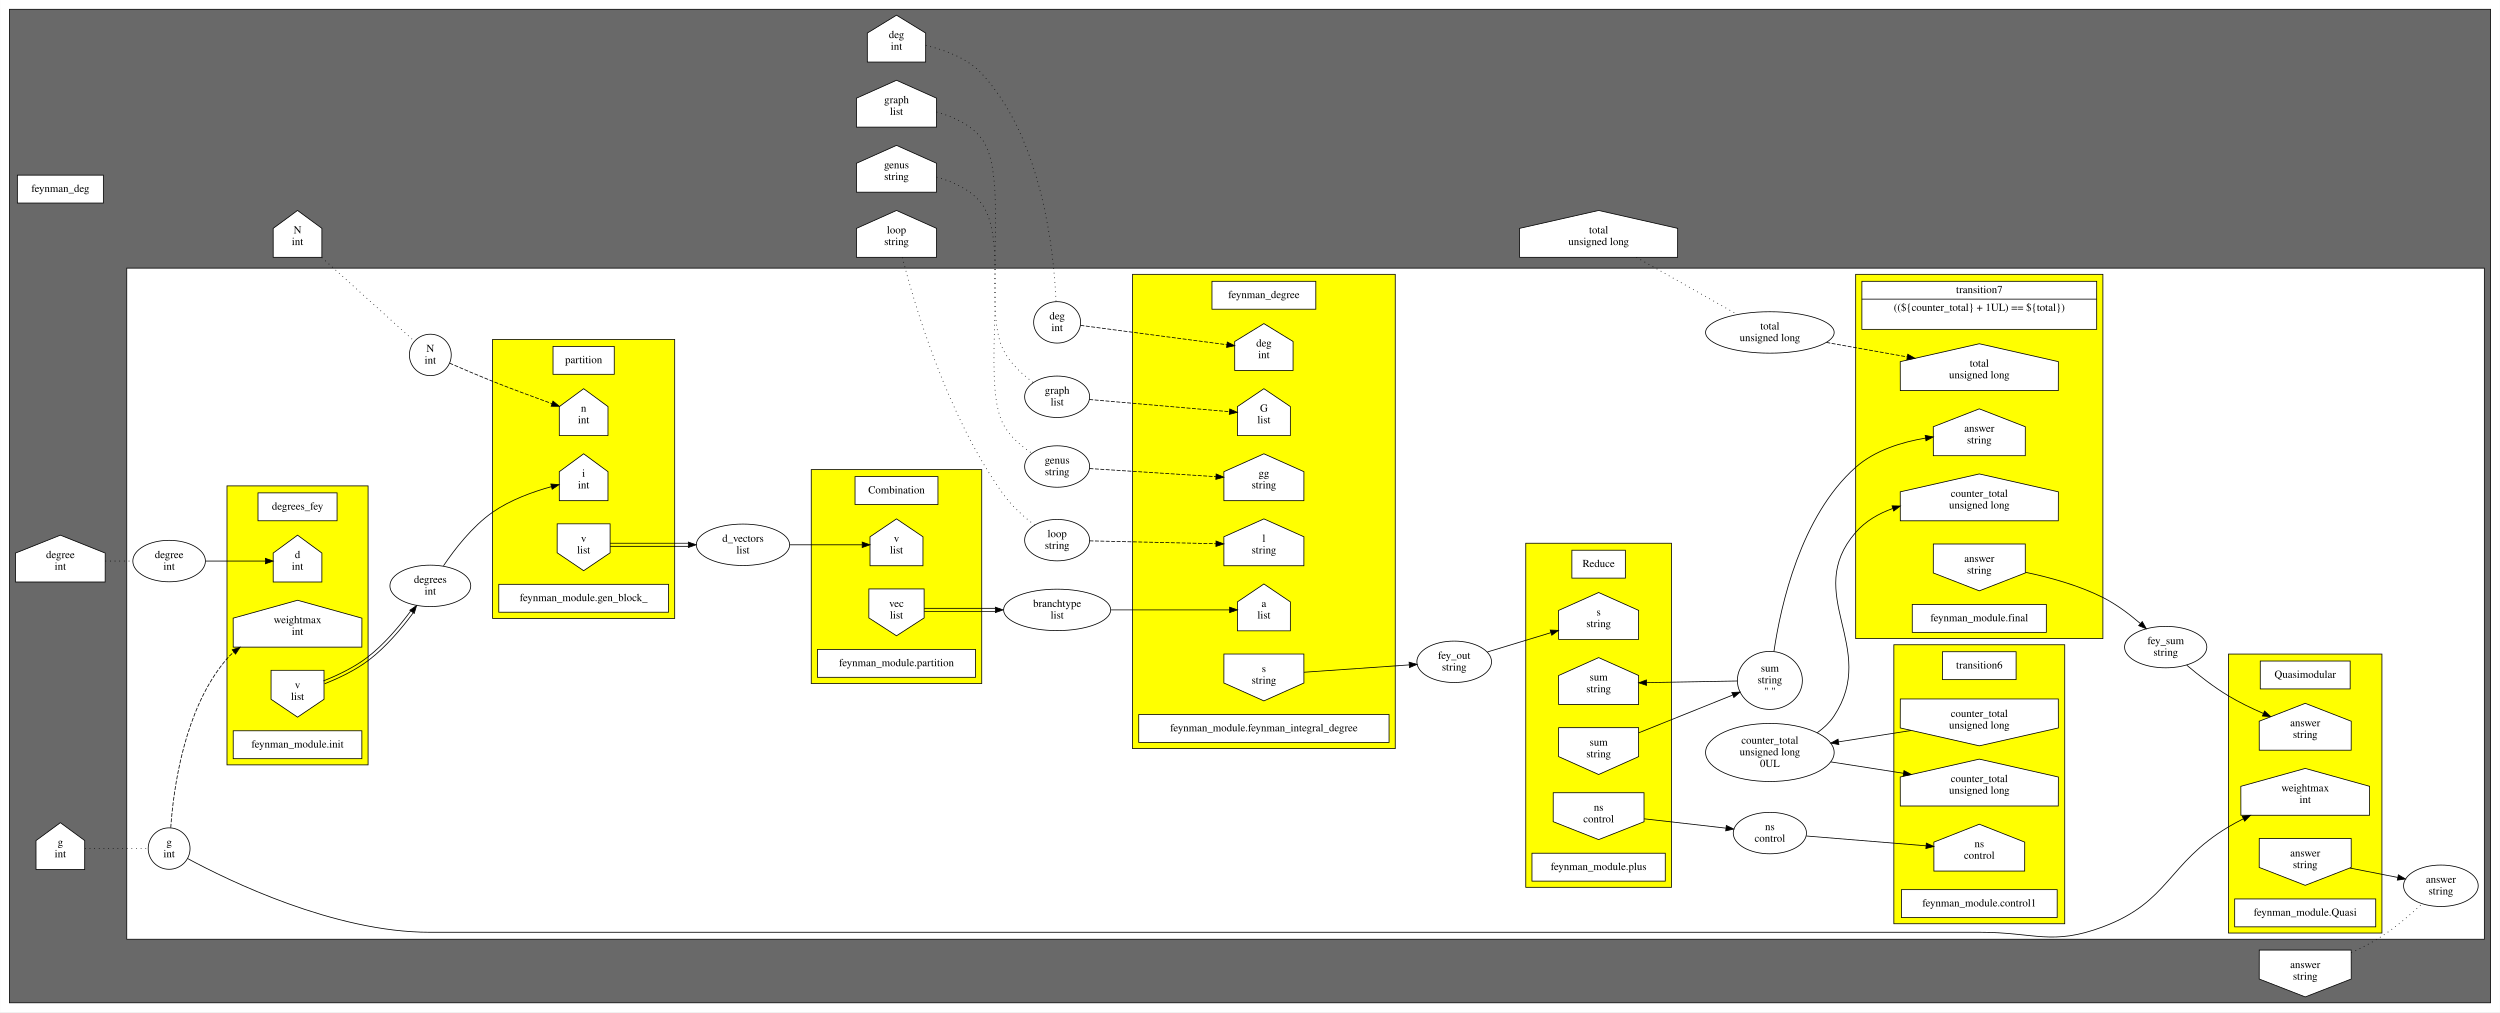
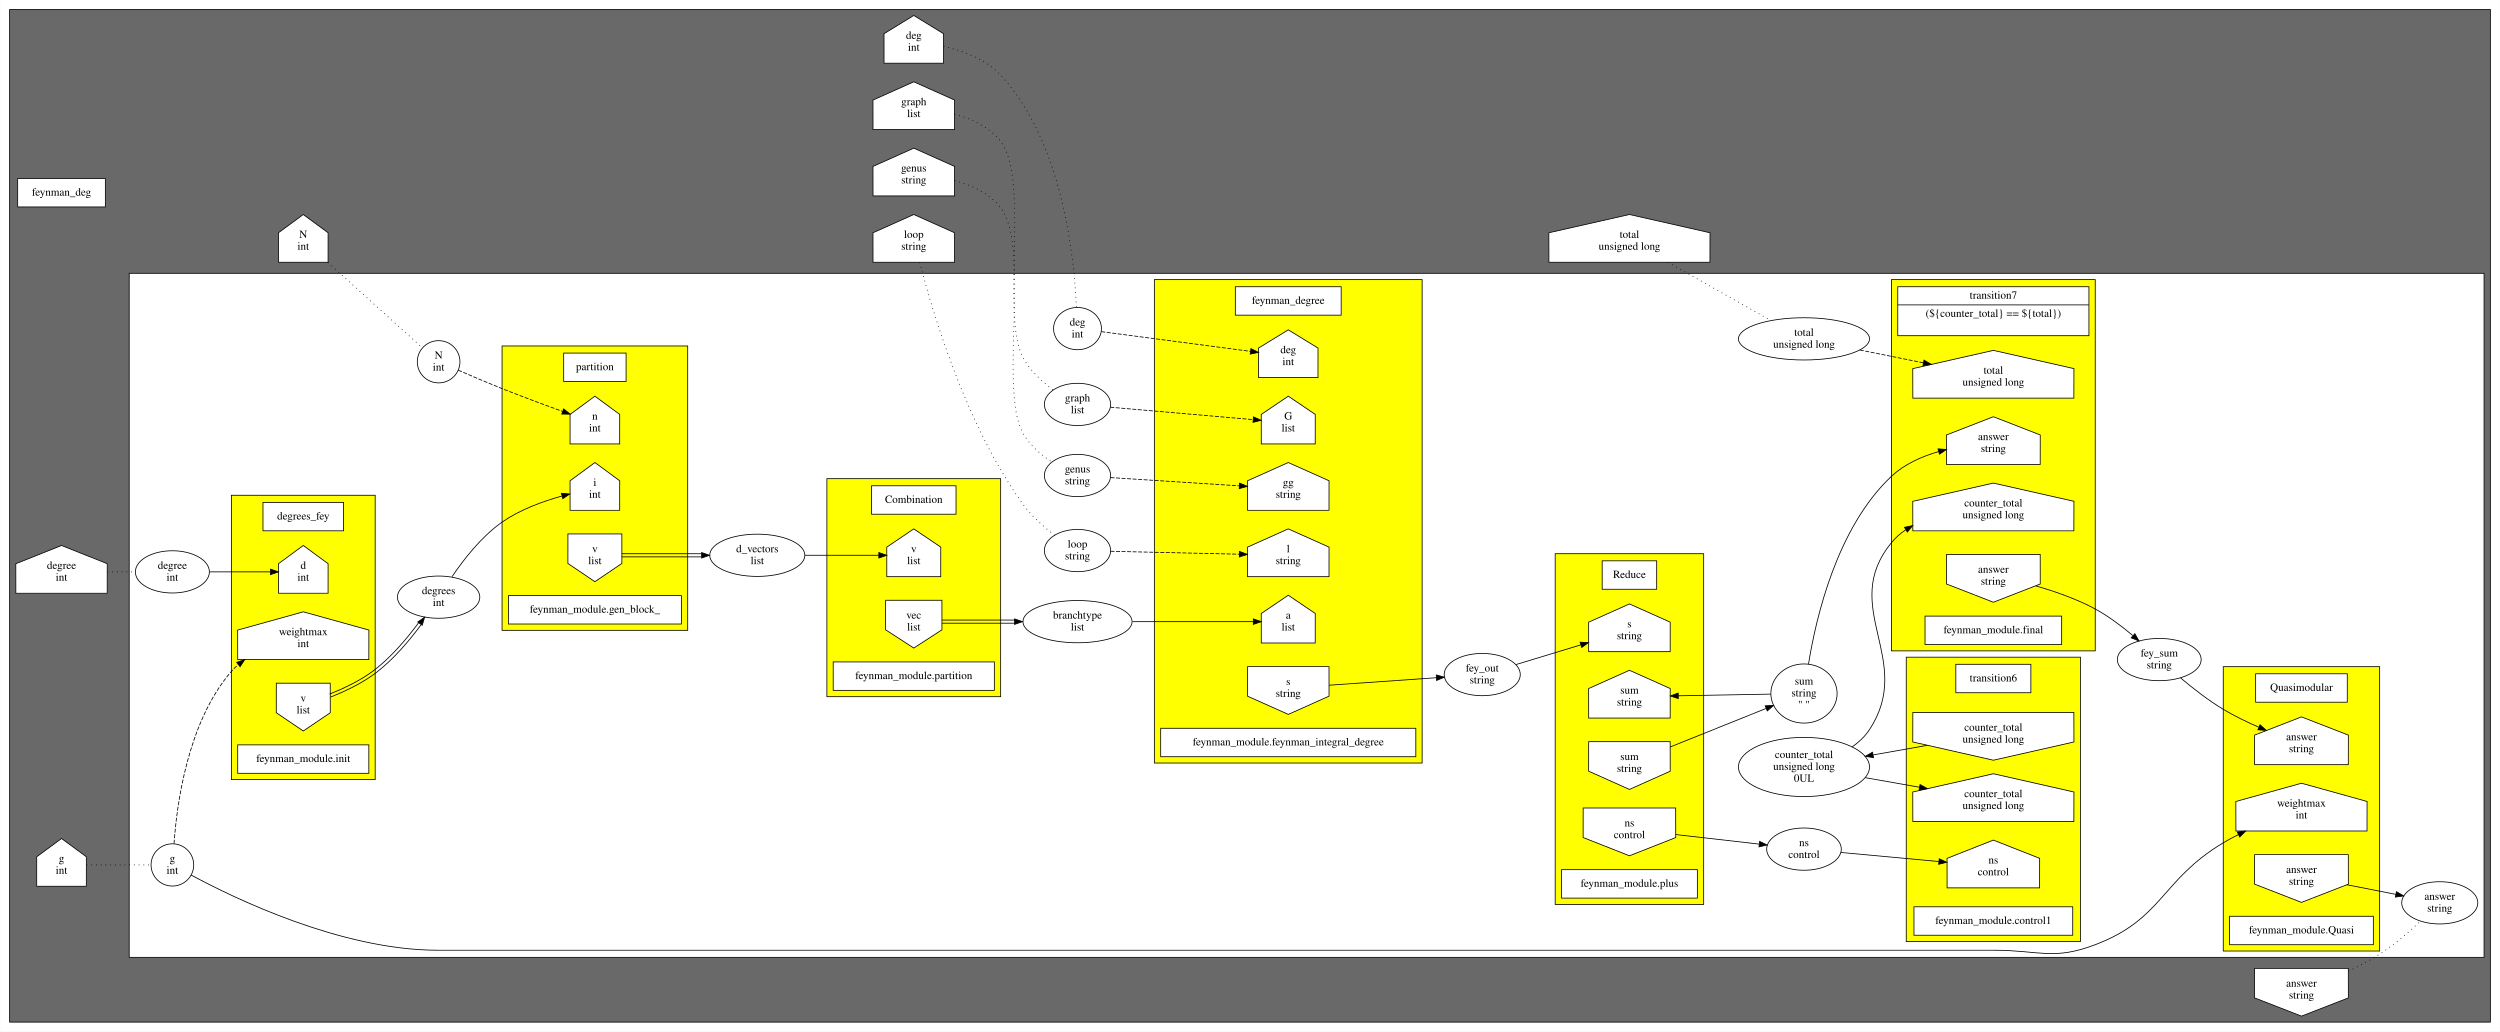
- <svg xmlns="http://www.w3.org/2000/svg" width="3226pt" height="1306pt" viewBox="0.00 0.00 3225.61 1306.00">
+ <svg xmlns="http://www.w3.org/2000/svg" width="3165pt" height="1306pt" viewBox="0.00 0.00 3164.61 1306.00">
  <g id="graph0" class="graph" transform="scale(1 1) rotate(0) translate(4 1302)">
-     <polygon fill="white" stroke="transparent" points="-4,4 -4,-1302 3221.61,-1302 3221.61,4 -4,4" />
+     <polygon fill="white" stroke="transparent" points="-4,4 -4,-1302 3160.61,-1302 3160.61,4 -4,4" />
    <g id="clust1" class="cluster">
-       <polygon fill="dimgray" stroke="black" points="8,-8 8,-1290 3209.61,-1290 3209.61,-8 8,-8" />
+       <polygon fill="dimgray" stroke="black" points="8,-8 8,-1290 3148.61,-1290 3148.61,-8 8,-8" />
    </g>
    <g id="clust2" class="cluster">
-       <polygon fill="white" stroke="black" points="159.37,-90 159.37,-956 3201.61,-956 3201.61,-90 159.37,-90" />
+       <polygon fill="white" stroke="black" points="159.37,-90 159.37,-956 3140.61,-956 3140.61,-90 159.37,-90" />
    </g>
    <g id="clust3" class="cluster">
-       <polygon fill="yellow" stroke="black" points="2871.45,-98 2871.45,-458 3069.45,-458 3069.45,-98 2871.45,-98" />
+       <polygon fill="yellow" stroke="black" points="2810.45,-98 2810.45,-458 3008.45,-458 3008.45,-98 2810.45,-98" />
    </g>
    <g id="clust4" class="cluster">
-       <polygon fill="yellow" stroke="black" points="2390.38,-478 2390.38,-948 2709.38,-948 2709.38,-478 2390.38,-478" />
+       <polygon fill="yellow" stroke="black" points="2390.38,-478 2390.38,-948 2648.38,-948 2648.38,-478 2390.38,-478" />
    </g>
    <g id="clust5" class="cluster">
-       <polygon fill="yellow" stroke="black" points="2439.62,-110 2439.62,-470 2660.14,-470 2660.14,-110 2439.62,-110" />
+       <polygon fill="yellow" stroke="black" points="2409.12,-110 2409.12,-470 2629.64,-470 2629.64,-110 2409.12,-110" />
    </g>
    <g id="clust6" class="cluster">
      <polygon fill="yellow" stroke="black" points="1964.66,-157 1964.66,-601 2152.66,-601 2152.66,-157 1964.66,-157" />
    </g>
    <g id="clust7" class="cluster">
      <polygon fill="yellow" stroke="black" points="1457.23,-336 1457.23,-948 1796.23,-948 1796.23,-336 1457.23,-336" />
    </g>
    <g id="clust8" class="cluster">
      <polygon fill="yellow" stroke="black" points="1042.64,-420 1042.64,-696 1262.64,-696 1262.64,-420 1042.64,-420" />
    </g>
    <g id="clust9" class="cluster">
      <polygon fill="yellow" stroke="black" points="631.43,-504 631.43,-864 866.43,-864 866.43,-504 631.43,-504" />
    </g>
    <g id="clust10" class="cluster">
      <polygon fill="yellow" stroke="black" points="288.71,-315 288.71,-675 470.78,-675 470.78,-315 288.71,-315" />
    </g>
    <g id="node1" class="node">
      <polygon fill="white" stroke="black" points="18.19,-1040 18.19,-1076 129.19,-1076 129.19,-1040 18.19,-1040" />
      <text text-anchor="middle" x="73.69" y="-1054.3" font-family="Times,serif" font-size="14.00">feynman_deg</text>
    </g>
    <g id="node2" class="node">
      <polygon fill="white" stroke="black" points="131.56,-588.33 73.69,-611.43 15.81,-588.33 15.87,-550.96 131.5,-550.96 131.56,-588.33" />
      <text text-anchor="middle" x="73.69" y="-581.8" font-family="Times,serif" font-size="14.00">degree</text>
      <text text-anchor="middle" x="73.69" y="-566.8" font-family="Times,serif" font-size="14.00">int</text>
    </g>
    <g id="node17" class="node">
      <ellipse fill="white" stroke="black" cx="214.04" cy="-578" rx="46.84" ry="26.74" />
      <text text-anchor="middle" x="214.04" y="-581.8" font-family="Times,serif" font-size="14.00">degree</text>
      <text text-anchor="middle" x="214.04" y="-566.8" font-family="Times,serif" font-size="14.00">int</text>
    </g>
    <g id="edge29" class="edge">
      <path fill="none" stroke="black" stroke-dasharray="1,5" d="M131.76,-578C143.52,-578 155.76,-578 167.07,-578" />
    </g>
    <g id="node3" class="node">
      <polygon fill="white" stroke="black" points="1190.3,-1259.33 1152.64,-1282.43 1114.97,-1259.33 1115,-1221.96 1190.27,-1221.96 1190.3,-1259.33" />
      <text text-anchor="middle" x="1152.64" y="-1252.8" font-family="Times,serif" font-size="14.00">deg</text>
      <text text-anchor="middle" x="1152.64" y="-1237.8" font-family="Times,serif" font-size="14.00">int</text>
    </g>
    <g id="node15" class="node">
      <ellipse fill="white" stroke="black" cx="1359.93" cy="-886" rx="30.31" ry="26.74" />
      <text text-anchor="middle" x="1359.93" y="-889.8" font-family="Times,serif" font-size="14.00">deg</text>
      <text text-anchor="middle" x="1359.93" y="-874.8" font-family="Times,serif" font-size="14.00">int</text>
    </g>
    <g id="edge30" class="edge">
      <path fill="none" stroke="black" stroke-dasharray="1,5" d="M1190.42,-1243.36C1214.08,-1237.9 1243.82,-1227.31 1262.64,-1207 1341.72,-1121.64 1356.01,-973.73 1358.48,-913.11" />
    </g>
    <g id="node4" class="node">
      <polygon fill="white" stroke="black" points="2160.68,-1007.33 2058.66,-1030.43 1956.63,-1007.33 1956.73,-969.96 2160.59,-969.96 2160.68,-1007.33" />
      <text text-anchor="middle" x="2058.66" y="-1000.8" font-family="Times,serif" font-size="14.00">total</text>
      <text text-anchor="middle" x="2058.66" y="-985.8" font-family="Times,serif" font-size="14.00">unsigned long</text>
    </g>
    <g id="node11" class="node">
      <ellipse fill="white" stroke="black" cx="2279.65" cy="-873" rx="82.96" ry="26.74" />
      <text text-anchor="middle" x="2279.65" y="-876.8" font-family="Times,serif" font-size="14.00">total</text>
      <text text-anchor="middle" x="2279.65" y="-861.8" font-family="Times,serif" font-size="14.00">unsigned long</text>
    </g>
    <g id="edge31" class="edge">
      <path fill="none" stroke="black" stroke-dasharray="1,5" d="M2107.45,-969.94C2146.33,-947.92 2200.64,-917.17 2237.59,-896.25" />
    </g>
    <g id="node5" class="node">
      <polygon fill="white" stroke="black" points="411.17,-1007.33 379.74,-1030.43 348.31,-1007.33 348.34,-969.96 411.14,-969.96 411.17,-1007.33" />
      <text text-anchor="middle" x="379.74" y="-1000.8" font-family="Times,serif" font-size="14.00">N</text>
      <text text-anchor="middle" x="379.74" y="-985.8" font-family="Times,serif" font-size="14.00">int</text>
    </g>
    <g id="node14" class="node">
      <ellipse fill="white" stroke="black" cx="551.1" cy="-844" rx="27" ry="26.74" />
      <text text-anchor="middle" x="551.1" y="-847.8" font-family="Times,serif" font-size="14.00">N</text>
      <text text-anchor="middle" x="551.1" y="-832.8" font-family="Times,serif" font-size="14.00">int</text>
    </g>
    <g id="edge32" class="edge">
      <path fill="none" stroke="black" stroke-dasharray="1,5" d="M411.02,-969.65C445.65,-938.36 501.34,-888.05 530.64,-861.58" />
    </g>
    <g id="node6" class="node">
      <polygon fill="white" stroke="black" points="1204.27,-1175.33 1152.64,-1198.43 1101,-1175.33 1101.05,-1137.96 1204.22,-1137.96 1204.27,-1175.33" />
      <text text-anchor="middle" x="1152.64" y="-1168.8" font-family="Times,serif" font-size="14.00">graph</text>
      <text text-anchor="middle" x="1152.64" y="-1153.8" font-family="Times,serif" font-size="14.00">list</text>
    </g>
    <g id="node23" class="node">
      <ellipse fill="white" stroke="black" cx="1359.93" cy="-790" rx="41.94" ry="26.74" />
      <text text-anchor="middle" x="1359.93" y="-793.8" font-family="Times,serif" font-size="14.00">graph</text>
      <text text-anchor="middle" x="1359.93" y="-778.8" font-family="Times,serif" font-size="14.00">list</text>
    </g>
    <g id="edge33" class="edge">
      <path fill="none" stroke="black" stroke-dasharray="1,5" d="M1204.36,-1157.45C1225.65,-1151.62 1248.66,-1141.29 1262.64,-1123 1299.67,-1074.55 1262.69,-904.2 1290.64,-850 1299.39,-833.03 1315.13,-818.69 1329.29,-808.3" />
    </g>
    <g id="node7" class="node">
      <polygon fill="white" stroke="black" points="105.12,-217.33 73.69,-240.43 42.26,-217.33 42.29,-179.96 105.09,-179.96 105.12,-217.33" />
      <text text-anchor="middle" x="73.69" y="-210.8" font-family="Times,serif" font-size="14.00">g</text>
      <text text-anchor="middle" x="73.69" y="-195.8" font-family="Times,serif" font-size="14.00">int</text>
    </g>
    <g id="node18" class="node">
      <ellipse fill="white" stroke="black" cx="214.04" cy="-207" rx="27" ry="26.74" />
      <text text-anchor="middle" x="214.04" y="-210.8" font-family="Times,serif" font-size="14.00">g</text>
      <text text-anchor="middle" x="214.04" y="-195.8" font-family="Times,serif" font-size="14.00">int</text>
    </g>
    <g id="edge34" class="edge">
      <path fill="none" stroke="black" stroke-dasharray="1,5" d="M105.39,-207C129.75,-207 163.45,-207 186.62,-207" />
    </g>
    <g id="node8" class="node">
      <polygon fill="white" stroke="black" points="1204.27,-1091.33 1152.64,-1114.43 1101,-1091.33 1101.05,-1053.96 1204.22,-1053.96 1204.27,-1091.33" />
      <text text-anchor="middle" x="1152.64" y="-1084.8" font-family="Times,serif" font-size="14.00">genus</text>
      <text text-anchor="middle" x="1152.64" y="-1069.8" font-family="Times,serif" font-size="14.00">string</text>
    </g>
    <g id="node27" class="node">
      <ellipse fill="white" stroke="black" cx="1359.93" cy="-700" rx="41.94" ry="26.74" />
      <text text-anchor="middle" x="1359.93" y="-703.8" font-family="Times,serif" font-size="14.00">genus</text>
      <text text-anchor="middle" x="1359.93" y="-688.8" font-family="Times,serif" font-size="14.00">string</text>
    </g>
    <g id="edge35" class="edge">
      <path fill="none" stroke="black" stroke-dasharray="1,5" d="M1204.4,-1073.47C1225.69,-1067.65 1248.7,-1057.32 1262.64,-1039 1301.17,-988.36 1260.13,-809.85 1290.64,-754 1299.04,-738.61 1313.85,-726.08 1327.54,-716.98" />
    </g>
    <g id="node9" class="node">
      <polygon fill="white" stroke="black" points="1204.27,-1007.33 1152.64,-1030.43 1101,-1007.33 1101.05,-969.96 1204.22,-969.96 1204.27,-1007.33" />
      <text text-anchor="middle" x="1152.64" y="-1000.8" font-family="Times,serif" font-size="14.00">loop</text>
      <text text-anchor="middle" x="1152.64" y="-985.8" font-family="Times,serif" font-size="14.00">string</text>
    </g>
    <g id="node24" class="node">
      <ellipse fill="white" stroke="black" cx="1359.93" cy="-605" rx="41.94" ry="26.74" />
      <text text-anchor="middle" x="1359.93" y="-608.8" font-family="Times,serif" font-size="14.00">loop</text>
      <text text-anchor="middle" x="1359.93" y="-593.8" font-family="Times,serif" font-size="14.00">string</text>
    </g>
    <g id="edge36" class="edge">
      <path fill="none" stroke="black" stroke-dasharray="1,5" d="M1160.17,-969.84C1175.47,-910.17 1217.92,-764.94 1290.64,-664 1301.63,-648.74 1317.32,-634.83 1330.89,-624.35" />
    </g>
    <g id="node10" class="node">
-       <polygon fill="white" stroke="black" points="2911.08,-38.67 2970.45,-15.57 3029.82,-38.67 3029.76,-76.04 2911.14,-76.04 2911.08,-38.67" />
-       <text text-anchor="middle" x="2970.45" y="-52.8" font-family="Times,serif" font-size="14.00">answer</text>
-       <text text-anchor="middle" x="2970.45" y="-37.8" font-family="Times,serif" font-size="14.00">string</text>
+       <polygon fill="white" stroke="black" points="2850.08,-38.67 2909.45,-15.57 2968.82,-38.67 2968.76,-76.04 2850.14,-76.04 2850.08,-38.67" />
+       <text text-anchor="middle" x="2909.45" y="-52.8" font-family="Times,serif" font-size="14.00">answer</text>
+       <text text-anchor="middle" x="2909.45" y="-37.8" font-family="Times,serif" font-size="14.00">string</text>
    </g>
    <g id="node21" class="node">
-       <ellipse fill="white" stroke="black" cx="3145.53" cy="-159" rx="48.17" ry="26.74" />
-       <text text-anchor="middle" x="3145.53" y="-162.8" font-family="Times,serif" font-size="14.00">answer</text>
-       <text text-anchor="middle" x="3145.53" y="-147.8" font-family="Times,serif" font-size="14.00">string</text>
+       <ellipse fill="white" stroke="black" cx="3084.53" cy="-159" rx="48.17" ry="26.74" />
+       <text text-anchor="middle" x="3084.53" y="-162.8" font-family="Times,serif" font-size="14.00">answer</text>
+       <text text-anchor="middle" x="3084.53" y="-147.8" font-family="Times,serif" font-size="14.00">string</text>
    </g>
    <g id="edge37" class="edge">
-       <path fill="none" stroke="black" stroke-dasharray="1,5" d="M3029.89,-72.55C3043.28,-78.83 3057.17,-86.1 3069.45,-94 3088.15,-106.04 3107.07,-122.45 3121.24,-135.77" />
+       <path fill="none" stroke="black" stroke-dasharray="1,5" d="M2968.89,-72.55C2982.28,-78.83 2996.17,-86.1 3008.45,-94 3027.15,-106.04 3046.07,-122.45 3060.24,-135.77" />
    </g>
    <g id="node34" class="node">
-       <polygon fill="white" stroke="black" points="2651.91,-835.33 2549.88,-858.43 2447.86,-835.33 2447.95,-797.96 2651.81,-797.96 2651.91,-835.33" />
-       <text text-anchor="middle" x="2549.88" y="-828.8" font-family="Times,serif" font-size="14.00">total</text>
-       <text text-anchor="middle" x="2549.88" y="-813.8" font-family="Times,serif" font-size="14.00">unsigned long</text>
+       <polygon fill="white" stroke="black" points="2621.41,-835.33 2519.38,-858.43 2417.36,-835.33 2417.45,-797.96 2621.31,-797.96 2621.41,-835.33" />
+       <text text-anchor="middle" x="2519.38" y="-828.8" font-family="Times,serif" font-size="14.00">total</text>
+       <text text-anchor="middle" x="2519.38" y="-813.8" font-family="Times,serif" font-size="14.00">unsigned long</text>
    </g>
    <g id="edge7" class="edge">
-       <path fill="none" stroke="black" stroke-dasharray="5,2" d="M2352.53,-860.14C2384.59,-854.4 2422.75,-847.57 2456.87,-841.47" />
-       <polygon fill="black" stroke="black" points="2457.61,-844.89 2466.84,-839.68 2456.38,-838 2457.61,-844.89" />
+       <path fill="none" stroke="black" stroke-dasharray="5,2" d="M2350.37,-858.92C2375.52,-853.85 2404.23,-848.05 2430.72,-842.7" />
+       <polygon fill="black" stroke="black" points="2431.64,-846.09 2440.75,-840.68 2430.25,-839.22 2431.64,-846.09" />
    </g>
    <g id="node12" class="node">
      <ellipse fill="white" stroke="black" cx="551.1" cy="-546" rx="52.15" ry="26.74" />
      <text text-anchor="middle" x="551.1" y="-549.8" font-family="Times,serif" font-size="14.00">degrees</text>
      <text text-anchor="middle" x="551.1" y="-534.8" font-family="Times,serif" font-size="14.00">int</text>
    </g>
    <g id="node63" class="node">
      <polygon fill="white" stroke="black" points="780.36,-693.33 748.93,-716.43 717.5,-693.33 717.53,-655.96 780.33,-655.96 780.36,-693.33" />
      <text text-anchor="middle" x="748.93" y="-686.8" font-family="Times,serif" font-size="14.00">i</text>
      <text text-anchor="middle" x="748.93" y="-671.8" font-family="Times,serif" font-size="14.00">int</text>
    </g>
    <g id="edge24" class="edge">
      <path fill="none" stroke="black" d="M568.06,-571.87C582.33,-593.08 605.02,-622.52 631.43,-641 654.24,-656.96 683.78,-667.52 707.41,-674.06" />
      <polygon fill="black" stroke="black" points="706.58,-677.46 717.14,-676.62 708.36,-670.69 706.58,-677.46" />
    </g>
    <g id="node13" class="node">
      <ellipse fill="white" stroke="black" cx="1872.31" cy="-448" rx="48.17" ry="26.74" />
      <text text-anchor="middle" x="1872.31" y="-451.8" font-family="Times,serif" font-size="14.00">fey_out</text>
      <text text-anchor="middle" x="1872.31" y="-436.8" font-family="Times,serif" font-size="14.00">string</text>
    </g>
    <g id="node45" class="node">
      <polygon fill="white" stroke="black" points="2110.29,-514.33 2058.66,-537.43 2007.02,-514.33 2007.07,-476.96 2110.25,-476.96 2110.29,-514.33" />
      <text text-anchor="middle" x="2058.66" y="-507.8" font-family="Times,serif" font-size="14.00">s</text>
      <text text-anchor="middle" x="2058.66" y="-492.8" font-family="Times,serif" font-size="14.00">string</text>
    </g>
    <g id="edge14" class="edge">
      <path fill="none" stroke="black" d="M1915.14,-460.71C1939.36,-468.06 1970.27,-477.45 1997.11,-485.61" />
      <polygon fill="black" stroke="black" points="1996.21,-488.99 2006.8,-488.55 1998.25,-482.29 1996.21,-488.99" />
    </g>
    <g id="node64" class="node">
      <polygon fill="white" stroke="black" points="780.36,-777.33 748.93,-800.43 717.5,-777.33 717.53,-739.96 780.33,-739.96 780.36,-777.33" />
      <text text-anchor="middle" x="748.93" y="-770.8" font-family="Times,serif" font-size="14.00">n</text>
      <text text-anchor="middle" x="748.93" y="-755.8" font-family="Times,serif" font-size="14.00">int</text>
    </g>
    <g id="edge25" class="edge">
      <path fill="none" stroke="black" stroke-dasharray="5,2" d="M575.92,-833.41C591.61,-826.53 612.64,-817.49 631.43,-810 656.72,-799.92 685.42,-789.32 708,-781.16" />
      <polygon fill="black" stroke="black" points="709.37,-784.39 717.59,-777.71 707,-777.8 709.37,-784.39" />
    </g>
    <g id="node55" class="node">
      <polygon fill="white" stroke="black" points="1664.4,-861.33 1626.73,-884.43 1589.06,-861.33 1589.1,-823.96 1664.36,-823.96 1664.4,-861.33" />
      <text text-anchor="middle" x="1626.73" y="-854.8" font-family="Times,serif" font-size="14.00">deg</text>
      <text text-anchor="middle" x="1626.73" y="-839.8" font-family="Times,serif" font-size="14.00">int</text>
    </g>
    <g id="edge16" class="edge">
      <path fill="none" stroke="black" stroke-dasharray="5,2" d="M1390.03,-882.15C1435.59,-876.13 1524.21,-864.42 1578.85,-857.2" />
      <polygon fill="black" stroke="black" points="1579.52,-860.64 1588.97,-855.86 1578.6,-853.7 1579.52,-860.64" />
    </g>
    <g id="node16" class="node">
      <ellipse fill="white" stroke="black" cx="1359.93" cy="-515" rx="69.09" ry="26.74" />
      <text text-anchor="middle" x="1359.93" y="-518.8" font-family="Times,serif" font-size="14.00">branchtype</text>
      <text text-anchor="middle" x="1359.93" y="-503.8" font-family="Times,serif" font-size="14.00">list</text>
    </g>
    <g id="node51" class="node">
      <polygon fill="white" stroke="black" points="1660.9,-525.33 1626.73,-548.43 1592.55,-525.33 1592.59,-487.96 1660.87,-487.96 1660.9,-525.33" />
      <text text-anchor="middle" x="1626.73" y="-518.8" font-family="Times,serif" font-size="14.00">a</text>
      <text text-anchor="middle" x="1626.73" y="-503.8" font-family="Times,serif" font-size="14.00">list</text>
    </g>
    <g id="edge19" class="edge">
      <path fill="none" stroke="black" d="M1429.47,-515C1477.78,-515 1541.01,-515 1582.47,-515" />
      <polygon fill="black" stroke="black" points="1582.52,-518.5 1592.52,-515 1582.52,-511.5 1582.52,-518.5" />
    </g>
    <g id="node69" class="node">
      <polygon fill="white" stroke="black" points="411.17,-588.33 379.74,-611.43 348.31,-588.33 348.34,-550.96 411.14,-550.96 411.17,-588.33" />
      <text text-anchor="middle" x="379.74" y="-581.8" font-family="Times,serif" font-size="14.00">d</text>
      <text text-anchor="middle" x="379.74" y="-566.8" font-family="Times,serif" font-size="14.00">int</text>
    </g>
    <g id="edge27" class="edge">
      <path fill="none" stroke="black" d="M261.08,-578C285.27,-578 314.66,-578 338.02,-578" />
      <polygon fill="black" stroke="black" points="338.28,-581.5 348.28,-578 338.28,-574.5 338.28,-581.5" />
    </g>
    <g id="node30" class="node">
-       <polygon fill="white" stroke="black" points="3053.51,-287.33 2970.45,-310.43 2887.38,-287.33 2887.46,-249.96 3053.44,-249.96 3053.51,-287.33" />
-       <text text-anchor="middle" x="2970.45" y="-280.8" font-family="Times,serif" font-size="14.00">weightmax</text>
-       <text text-anchor="middle" x="2970.45" y="-265.8" font-family="Times,serif" font-size="14.00">int</text>
+       <polygon fill="white" stroke="black" points="2992.51,-287.33 2909.45,-310.43 2826.38,-287.33 2826.46,-249.96 2992.44,-249.96 2992.51,-287.33" />
+       <text text-anchor="middle" x="2909.45" y="-280.8" font-family="Times,serif" font-size="14.00">weightmax</text>
+       <text text-anchor="middle" x="2909.45" y="-265.8" font-family="Times,serif" font-size="14.00">int</text>
    </g>
    <g id="edge2" class="edge">
-       <path fill="none" stroke="black" d="M237.78,-194.19C290.76,-165.58 427.26,-99 550.1,-99 550.1,-99 550.1,-99 2550.88,-99 2621.4,-99 2643.34,-81.28 2709.38,-106 2795.6,-138.28 2792.42,-187.78 2871.45,-235 2877.57,-238.66 2884.06,-242.16 2890.68,-245.48" />
-       <polygon fill="black" stroke="black" points="2889.23,-248.67 2899.76,-249.89 2892.29,-242.37 2889.23,-248.67" />
+       <path fill="none" stroke="black" d="M237.78,-194.19C290.76,-165.58 427.26,-99 550.1,-99 550.1,-99 550.1,-99 2520.38,-99 2577.36,-99 2595.13,-85.75 2648.38,-106 2734.43,-138.73 2731.42,-187.78 2810.45,-235 2816.57,-238.66 2823.06,-242.16 2829.68,-245.48" />
+       <polygon fill="black" stroke="black" points="2828.23,-248.67 2838.76,-249.89 2831.29,-242.37 2828.23,-248.67" />
    </g>
    <g id="node68" class="node">
      <polygon fill="white" stroke="black" points="462.81,-504.33 379.74,-527.43 296.68,-504.33 296.75,-466.96 462.73,-466.96 462.81,-504.33" />
      <text text-anchor="middle" x="379.74" y="-497.8" font-family="Times,serif" font-size="14.00">weightmax</text>
      <text text-anchor="middle" x="379.74" y="-482.8" font-family="Times,serif" font-size="14.00">int</text>
    </g>
    <g id="edge28" class="edge">
      <path fill="none" stroke="black" stroke-dasharray="5,2" d="M216.14,-233.95C219.52,-283.04 233.21,-387.84 288.71,-452 291.36,-455.07 294.29,-457.93 297.42,-460.59" />
      <polygon fill="black" stroke="black" points="295.48,-463.52 305.55,-466.81 299.73,-457.95 295.48,-463.52" />
    </g>
    <g id="node19" class="node">
      <ellipse fill="white" stroke="black" cx="2279.65" cy="-227" rx="47.25" ry="26.74" />
      <text text-anchor="middle" x="2279.65" y="-230.8" font-family="Times,serif" font-size="14.00">ns</text>
      <text text-anchor="middle" x="2279.65" y="-215.8" font-family="Times,serif" font-size="14.00">control</text>
    </g>
    <g id="node40" class="node">
-       <polygon fill="white" stroke="black" points="2608.5,-215.33 2549.88,-238.43 2491.26,-215.33 2491.32,-177.96 2608.45,-177.96 2608.5,-215.33" />
-       <text text-anchor="middle" x="2549.88" y="-208.8" font-family="Times,serif" font-size="14.00">ns</text>
-       <text text-anchor="middle" x="2549.88" y="-193.8" font-family="Times,serif" font-size="14.00">control</text>
+       <polygon fill="white" stroke="black" points="2578,-215.33 2519.38,-238.43 2460.76,-215.33 2460.82,-177.96 2577.95,-177.96 2578,-215.33" />
+       <text text-anchor="middle" x="2519.38" y="-208.8" font-family="Times,serif" font-size="14.00">ns</text>
+       <text text-anchor="middle" x="2519.38" y="-193.8" font-family="Times,serif" font-size="14.00">control</text>
    </g>
    <g id="edge10" class="edge">
-       <path fill="none" stroke="black" d="M2326.76,-223.22C2369.27,-219.73 2432.91,-214.51 2481.18,-210.55" />
-       <polygon fill="black" stroke="black" points="2481.56,-214.03 2491.24,-209.73 2480.98,-207.06 2481.56,-214.03" />
+       <path fill="none" stroke="black" d="M2326.49,-222.76C2361.61,-219.51 2410.63,-214.97 2450.33,-211.3" />
+       <polygon fill="black" stroke="black" points="2450.84,-214.77 2460.47,-210.36 2450.19,-207.8 2450.84,-214.77" />
    </g>
    <g id="node20" class="node">
      <ellipse fill="white" stroke="black" cx="2279.65" cy="-331" rx="82.96" ry="37.45" />
      <text text-anchor="middle" x="2279.65" y="-342.3" font-family="Times,serif" font-size="14.00">counter_total</text>
      <text text-anchor="middle" x="2279.65" y="-327.3" font-family="Times,serif" font-size="14.00">unsigned long</text>
      <text text-anchor="middle" x="2279.65" y="-312.3" font-family="Times,serif" font-size="14.00">0UL</text>
    </g>
    <g id="node35" class="node">
-       <polygon fill="white" stroke="black" points="2651.91,-667.33 2549.88,-690.43 2447.86,-667.33 2447.95,-629.96 2651.81,-629.96 2651.91,-667.33" />
-       <text text-anchor="middle" x="2549.88" y="-660.8" font-family="Times,serif" font-size="14.00">counter_total</text>
-       <text text-anchor="middle" x="2549.88" y="-645.8" font-family="Times,serif" font-size="14.00">unsigned long</text>
+       <polygon fill="white" stroke="black" points="2621.41,-667.33 2519.38,-690.43 2417.36,-667.33 2417.45,-629.96 2621.31,-629.96 2621.41,-667.33" />
+       <text text-anchor="middle" x="2519.38" y="-660.8" font-family="Times,serif" font-size="14.00">counter_total</text>
+       <text text-anchor="middle" x="2519.38" y="-645.8" font-family="Times,serif" font-size="14.00">unsigned long</text>
    </g>
    <g id="edge6" class="edge">
-       <path fill="none" stroke="black" d="M2340.69,-356.47C2349.12,-362.41 2356.79,-369.53 2362.38,-378 2420.8,-466.53 2320.87,-534.89 2390.38,-615 2403.01,-629.56 2420.05,-639.35 2438.27,-645.88" />
-       <polygon fill="black" stroke="black" points="2437.3,-649.25 2447.9,-649.01 2439.47,-642.59 2437.3,-649.25" />
+       <path fill="none" stroke="black" d="M2340.69,-356.47C2349.12,-362.41 2356.79,-369.53 2362.38,-378 2420.8,-466.53 2323.22,-532.91 2390.38,-615 2395.54,-621.3 2401.66,-626.66 2408.38,-631.23" />
+       <polygon fill="black" stroke="black" points="2406.84,-634.39 2417.2,-636.59 2410.47,-628.41 2406.84,-634.39" />
    </g>
    <g id="node41" class="node">
-       <polygon fill="white" stroke="black" points="2651.91,-299.33 2549.88,-322.43 2447.86,-299.33 2447.95,-261.96 2651.81,-261.96 2651.91,-299.33" />
-       <text text-anchor="middle" x="2549.88" y="-292.8" font-family="Times,serif" font-size="14.00">counter_total</text>
-       <text text-anchor="middle" x="2549.88" y="-277.8" font-family="Times,serif" font-size="14.00">unsigned long</text>
+       <polygon fill="white" stroke="black" points="2621.41,-299.33 2519.38,-322.43 2417.36,-299.33 2417.45,-261.96 2621.31,-261.96 2621.41,-299.33" />
+       <text text-anchor="middle" x="2519.38" y="-292.8" font-family="Times,serif" font-size="14.00">counter_total</text>
+       <text text-anchor="middle" x="2519.38" y="-277.8" font-family="Times,serif" font-size="14.00">unsigned long</text>
    </g>
    <g id="edge9" class="edge">
-       <path fill="none" stroke="black" d="M2358.23,-318.85C2387.55,-314.26 2421.28,-308.98 2452.15,-304.15" />
-       <polygon fill="black" stroke="black" points="2452.72,-307.6 2462.06,-302.6 2451.63,-300.68 2452.72,-307.6" />
+       <path fill="none" stroke="black" d="M2357.18,-317.48C2379.05,-313.62 2403.13,-309.36 2425.85,-305.35" />
+       <polygon fill="black" stroke="black" points="2426.6,-308.77 2435.84,-303.58 2425.38,-301.88 2426.6,-308.77" />
    </g>
    <g id="node22" class="node">
      <ellipse fill="white" stroke="black" cx="954.53" cy="-599" rx="60.21" ry="26.74" />
      <text text-anchor="middle" x="954.53" y="-602.8" font-family="Times,serif" font-size="14.00">d_vectors</text>
      <text text-anchor="middle" x="954.53" y="-587.8" font-family="Times,serif" font-size="14.00">list</text>
    </g>
    <g id="node59" class="node">
      <polygon fill="white" stroke="black" points="1186.81,-609.33 1152.64,-632.43 1118.46,-609.33 1118.49,-571.96 1186.78,-571.96 1186.81,-609.33" />
      <text text-anchor="middle" x="1152.64" y="-602.8" font-family="Times,serif" font-size="14.00">v</text>
      <text text-anchor="middle" x="1152.64" y="-587.8" font-family="Times,serif" font-size="14.00">list</text>
    </g>
    <g id="edge22" class="edge">
      <path fill="none" stroke="black" d="M1014.9,-599C1044.99,-599 1080.87,-599 1108.32,-599" />
      <polygon fill="black" stroke="black" points="1108.4,-602.5 1118.4,-599 1108.4,-595.5 1108.4,-602.5" />
    </g>
    <g id="node53" class="node">
      <polygon fill="white" stroke="black" points="1660.9,-777.33 1626.73,-800.43 1592.55,-777.33 1592.59,-739.96 1660.87,-739.96 1660.9,-777.33" />
      <text text-anchor="middle" x="1626.73" y="-770.8" font-family="Times,serif" font-size="14.00">G</text>
      <text text-anchor="middle" x="1626.73" y="-755.8" font-family="Times,serif" font-size="14.00">list</text>
    </g>
    <g id="edge18" class="edge">
      <path fill="none" stroke="black" stroke-dasharray="5,2" d="M1401.44,-786.48C1450.27,-782.24 1532,-775.14 1582.16,-770.78" />
      <polygon fill="black" stroke="black" points="1582.7,-774.25 1592.36,-769.9 1582.09,-767.28 1582.7,-774.25" />
    </g>
    <g id="node52" class="node">
      <polygon fill="white" stroke="black" points="1678.37,-609.33 1626.73,-632.43 1575.09,-609.33 1575.14,-571.96 1678.32,-571.96 1678.37,-609.33" />
      <text text-anchor="middle" x="1626.73" y="-602.8" font-family="Times,serif" font-size="14.00">l</text>
      <text text-anchor="middle" x="1626.73" y="-587.8" font-family="Times,serif" font-size="14.00">string</text>
    </g>
    <g id="edge17" class="edge">
      <path fill="none" stroke="black" stroke-dasharray="5,2" d="M1401.73,-604.08C1445.29,-603.09 1514.82,-601.51 1564.86,-600.38" />
      <polygon fill="black" stroke="black" points="1564.99,-603.88 1574.91,-600.15 1564.83,-596.88 1564.99,-603.88" />
    </g>
    <g id="node25" class="node">
      <ellipse fill="white" stroke="black" cx="2279.65" cy="-424" rx="41.94" ry="37.45" />
      <text text-anchor="middle" x="2279.65" y="-435.3" font-family="Times,serif" font-size="14.00">sum</text>
      <text text-anchor="middle" x="2279.65" y="-420.3" font-family="Times,serif" font-size="14.00">string</text>
      <text text-anchor="middle" x="2279.65" y="-405.3" font-family="Times,serif" font-size="14.00">" "</text>
    </g>
    <g id="node36" class="node">
-       <polygon fill="white" stroke="black" points="2609.25,-751.33 2549.88,-774.43 2490.51,-751.33 2490.57,-713.96 2609.2,-713.96 2609.25,-751.33" />
-       <text text-anchor="middle" x="2549.88" y="-744.8" font-family="Times,serif" font-size="14.00">answer</text>
-       <text text-anchor="middle" x="2549.88" y="-729.8" font-family="Times,serif" font-size="14.00">string</text>
+       <polygon fill="white" stroke="black" points="2578.75,-751.33 2519.38,-774.43 2460.01,-751.33 2460.07,-713.96 2578.7,-713.96 2578.75,-751.33" />
+       <text text-anchor="middle" x="2519.38" y="-744.8" font-family="Times,serif" font-size="14.00">answer</text>
+       <text text-anchor="middle" x="2519.38" y="-729.8" font-family="Times,serif" font-size="14.00">string</text>
    </g>
    <g id="edge5" class="edge">
-       <path fill="none" stroke="black" d="M2284.94,-461.65C2293.74,-521.03 2319.4,-636.1 2390.38,-699 2414.98,-720.8 2449.63,-731.47 2480.26,-736.63" />
-       <polygon fill="black" stroke="black" points="2480.06,-740.14 2490.47,-738.18 2481.11,-733.22 2480.06,-740.14" />
+       <path fill="none" stroke="black" d="M2285.37,-461.18C2294.77,-519.89 2321.25,-634.07 2390.38,-699 2406.79,-714.41 2428.96,-724.17 2450.23,-730.35" />
+       <polygon fill="black" stroke="black" points="2449.35,-733.74 2459.92,-732.95 2451.17,-726.98 2449.35,-733.74" />
    </g>
    <g id="node46" class="node">
      <polygon fill="white" stroke="black" points="2110.29,-430.33 2058.66,-453.43 2007.02,-430.33 2007.07,-392.96 2110.25,-392.96 2110.29,-430.33" />
      <text text-anchor="middle" x="2058.66" y="-423.8" font-family="Times,serif" font-size="14.00">sum</text>
      <text text-anchor="middle" x="2058.66" y="-408.8" font-family="Times,serif" font-size="14.00">string</text>
    </g>
    <g id="edge13" class="edge">
      <path fill="none" stroke="black" d="M2237.65,-423.25C2204.74,-422.65 2158.02,-421.8 2120.71,-421.12" />
      <polygon fill="black" stroke="black" points="2120.51,-417.61 2110.45,-420.93 2120.38,-424.61 2120.51,-417.61" />
    </g>
    <g id="node26" class="node">
-       <ellipse fill="white" stroke="black" cx="2790.42" cy="-467" rx="53.07" ry="26.74" />
-       <text text-anchor="middle" x="2790.42" y="-470.8" font-family="Times,serif" font-size="14.00">fey_sum</text>
-       <text text-anchor="middle" x="2790.42" y="-455.8" font-family="Times,serif" font-size="14.00">string</text>
+       <ellipse fill="white" stroke="black" cx="2729.42" cy="-467" rx="53.07" ry="26.74" />
+       <text text-anchor="middle" x="2729.42" y="-470.8" font-family="Times,serif" font-size="14.00">fey_sum</text>
+       <text text-anchor="middle" x="2729.42" y="-455.8" font-family="Times,serif" font-size="14.00">string</text>
    </g>
    <g id="node29" class="node">
-       <polygon fill="white" stroke="black" points="3029.82,-371.33 2970.45,-394.43 2911.08,-371.33 2911.14,-333.96 3029.76,-333.96 3029.82,-371.33" />
-       <text text-anchor="middle" x="2970.45" y="-364.8" font-family="Times,serif" font-size="14.00">answer</text>
-       <text text-anchor="middle" x="2970.45" y="-349.8" font-family="Times,serif" font-size="14.00">string</text>
+       <polygon fill="white" stroke="black" points="2968.82,-371.33 2909.45,-394.43 2850.08,-371.33 2850.14,-333.96 2968.76,-333.96 2968.82,-371.33" />
+       <text text-anchor="middle" x="2909.45" y="-364.8" font-family="Times,serif" font-size="14.00">answer</text>
+       <text text-anchor="middle" x="2909.45" y="-349.8" font-family="Times,serif" font-size="14.00">string</text>
    </g>
    <g id="edge3" class="edge">
-       <path fill="none" stroke="black" d="M2817.59,-443.63C2832.65,-430.9 2852.34,-415.46 2871.45,-404 2885.43,-395.61 2901.35,-387.92 2916.23,-381.44" />
-       <polygon fill="black" stroke="black" points="2917.99,-384.49 2925.83,-377.35 2915.25,-378.05 2917.99,-384.49" />
+       <path fill="none" stroke="black" d="M2756.59,-443.63C2771.65,-430.9 2791.34,-415.46 2810.45,-404 2824.43,-395.61 2840.35,-387.92 2855.23,-381.44" />
+       <polygon fill="black" stroke="black" points="2856.99,-384.49 2864.83,-377.35 2854.25,-378.05 2856.99,-384.49" />
    </g>
    <g id="node54" class="node">
      <polygon fill="white" stroke="black" points="1678.37,-693.33 1626.73,-716.43 1575.09,-693.33 1575.14,-655.96 1678.32,-655.96 1678.37,-693.33" />
      <text text-anchor="middle" x="1626.73" y="-686.8" font-family="Times,serif" font-size="14.00">gg</text>
      <text text-anchor="middle" x="1626.73" y="-671.8" font-family="Times,serif" font-size="14.00">string</text>
    </g>
    <g id="edge20" class="edge">
      <path fill="none" stroke="black" stroke-dasharray="5,2" d="M1401.73,-697.38C1445.29,-694.58 1514.82,-690.12 1564.86,-686.91" />
      <polygon fill="black" stroke="black" points="1565.15,-690.4 1574.91,-686.26 1564.71,-683.41 1565.15,-690.4" />
    </g>
    <g id="node28" class="node">
-       <polygon fill="white" stroke="black" points="2912.45,-413 2912.45,-449 3028.45,-449 3028.45,-413 2912.45,-413" />
-       <text text-anchor="middle" x="2970.45" y="-427.3" font-family="Times,serif" font-size="14.00">Quasimodular</text>
+       <polygon fill="white" stroke="black" points="2851.45,-413 2851.45,-449 2967.45,-449 2967.45,-413 2851.45,-413" />
+       <text text-anchor="middle" x="2909.45" y="-427.3" font-family="Times,serif" font-size="14.00">Quasimodular</text>
    </g>
    <g id="node31" class="node">
-       <polygon fill="white" stroke="black" points="2911.08,-182.67 2970.45,-159.57 3029.82,-182.67 3029.76,-220.04 2911.14,-220.04 2911.08,-182.67" />
-       <text text-anchor="middle" x="2970.45" y="-196.8" font-family="Times,serif" font-size="14.00">answer</text>
-       <text text-anchor="middle" x="2970.45" y="-181.8" font-family="Times,serif" font-size="14.00">string</text>
+       <polygon fill="white" stroke="black" points="2850.08,-182.67 2909.45,-159.57 2968.82,-182.67 2968.76,-220.04 2850.14,-220.04 2850.08,-182.67" />
+       <text text-anchor="middle" x="2909.45" y="-196.8" font-family="Times,serif" font-size="14.00">answer</text>
+       <text text-anchor="middle" x="2909.45" y="-181.8" font-family="Times,serif" font-size="14.00">string</text>
    </g>
    <g id="edge1" class="edge">
-       <path fill="none" stroke="black" d="M3028.12,-181.87C3047.94,-177.97 3070.13,-173.62 3089.78,-169.75" />
-       <polygon fill="black" stroke="black" points="3090.67,-173.15 3099.8,-167.79 3089.32,-166.28 3090.67,-173.15" />
+       <path fill="none" stroke="black" d="M2967.12,-181.87C2986.94,-177.97 3009.13,-173.62 3028.78,-169.75" />
+       <polygon fill="black" stroke="black" points="3029.67,-173.15 3038.8,-167.79 3028.32,-166.28 3029.67,-173.15" />
    </g>
    <g id="node32" class="node">
-       <polygon fill="white" stroke="black" points="3061.45,-142 2879.45,-142 2879.45,-106 3061.45,-106 3061.45,-142" />
-       <text text-anchor="middle" x="2970.45" y="-120.3" font-family="Times,serif" font-size="14.00">feynman_module.Quasi</text>
+       <polygon fill="white" stroke="black" points="3000.45,-142 2818.45,-142 2818.45,-106 3000.45,-106 3000.45,-142" />
+       <text text-anchor="middle" x="2909.45" y="-120.3" font-family="Times,serif" font-size="14.00">feynman_module.Quasi</text>
    </g>
    <g id="node33" class="node">
-       <polygon fill="white" stroke="black" points="2398.38,-877 2398.38,-939 2701.38,-939 2701.38,-877 2398.38,-877" />
-       <text text-anchor="middle" x="2549.88" y="-923.8" font-family="Times,serif" font-size="14.00">transition7</text>
-       <polyline fill="none" stroke="black" points="2398.38,-916 2701.38,-916 " />
-       <text text-anchor="middle" x="2549.88" y="-900.8" font-family="Times,serif" font-size="14.00">((${counter_total} + 1UL) == ${total})</text>
+       <polygon fill="white" stroke="black" points="2398.38,-877 2398.38,-939 2640.38,-939 2640.38,-877 2398.38,-877" />
+       <text text-anchor="middle" x="2519.38" y="-923.8" font-family="Times,serif" font-size="14.00">transition7</text>
+       <polyline fill="none" stroke="black" points="2398.38,-916 2640.38,-916 " />
+       <text text-anchor="middle" x="2519.38" y="-900.8" font-family="Times,serif" font-size="14.00">(${counter_total} == ${total})</text>
    </g>
    <g id="node37" class="node">
-       <polygon fill="white" stroke="black" points="2490.51,-562.67 2549.88,-539.57 2609.25,-562.67 2609.2,-600.04 2490.57,-600.04 2490.51,-562.67" />
-       <text text-anchor="middle" x="2549.88" y="-576.8" font-family="Times,serif" font-size="14.00">answer</text>
-       <text text-anchor="middle" x="2549.88" y="-561.8" font-family="Times,serif" font-size="14.00">string</text>
+       <polygon fill="white" stroke="black" points="2460.01,-562.67 2519.38,-539.57 2578.75,-562.67 2578.7,-600.04 2460.07,-600.04 2460.01,-562.67" />
+       <text text-anchor="middle" x="2519.38" y="-576.8" font-family="Times,serif" font-size="14.00">answer</text>
+       <text text-anchor="middle" x="2519.38" y="-561.8" font-family="Times,serif" font-size="14.00">string</text>
    </g>
    <g id="edge4" class="edge">
-       <path fill="none" stroke="black" d="M2609.45,-563.53C2640.3,-557.07 2678.11,-546.76 2709.38,-531 2726.65,-522.3 2743.68,-509.45 2757.56,-497.55" />
-       <polygon fill="black" stroke="black" points="2760.16,-499.92 2765.35,-490.69 2755.53,-494.67 2760.16,-499.92" />
+       <path fill="none" stroke="black" d="M2572.88,-560.37C2596.74,-553.49 2624.83,-543.74 2648.38,-531 2665.26,-521.87 2682.12,-509.08 2695.98,-497.33" />
+       <polygon fill="black" stroke="black" points="2698.51,-499.76 2703.77,-490.56 2693.93,-494.47 2698.51,-499.76" />
    </g>
    <g id="node38" class="node">
-       <polygon fill="white" stroke="black" points="2636.38,-522 2463.38,-522 2463.38,-486 2636.38,-486 2636.38,-522" />
-       <text text-anchor="middle" x="2549.88" y="-500.3" font-family="Times,serif" font-size="14.00">feynman_module.final</text>
+       <polygon fill="white" stroke="black" points="2605.88,-522 2432.88,-522 2432.88,-486 2605.88,-486 2605.88,-522" />
+       <text text-anchor="middle" x="2519.38" y="-500.3" font-family="Times,serif" font-size="14.00">feynman_module.final</text>
    </g>
    <g id="node39" class="node">
-       <polygon fill="white" stroke="black" points="2502.38,-425 2502.38,-461 2597.38,-461 2597.38,-425 2502.38,-425" />
-       <text text-anchor="middle" x="2549.88" y="-439.3" font-family="Times,serif" font-size="14.00">transition6</text>
+       <polygon fill="white" stroke="black" points="2471.88,-425 2471.88,-461 2566.88,-461 2566.88,-425 2471.88,-425" />
+       <text text-anchor="middle" x="2519.38" y="-439.3" font-family="Times,serif" font-size="14.00">transition6</text>
    </g>
    <g id="node42" class="node">
-       <polygon fill="white" stroke="black" points="2447.86,-362.67 2549.88,-339.57 2651.91,-362.67 2651.81,-400.04 2447.95,-400.04 2447.86,-362.67" />
-       <text text-anchor="middle" x="2549.88" y="-376.8" font-family="Times,serif" font-size="14.00">counter_total</text>
-       <text text-anchor="middle" x="2549.88" y="-361.8" font-family="Times,serif" font-size="14.00">unsigned long</text>
+       <polygon fill="white" stroke="black" points="2417.36,-362.67 2519.38,-339.57 2621.41,-362.67 2621.31,-400.04 2417.45,-400.04 2417.36,-362.67" />
+       <text text-anchor="middle" x="2519.38" y="-376.8" font-family="Times,serif" font-size="14.00">counter_total</text>
+       <text text-anchor="middle" x="2519.38" y="-361.8" font-family="Times,serif" font-size="14.00">unsigned long</text>
    </g>
    <g id="edge8" class="edge">
-       <path fill="none" stroke="black" d="M2462.06,-359.4C2432.03,-354.7 2398.38,-349.43 2368.29,-344.72" />
-       <polygon fill="black" stroke="black" points="2368.66,-341.24 2358.23,-343.15 2367.57,-348.15 2368.66,-341.24" />
+       <path fill="none" stroke="black" d="M2435.84,-358.42C2413.69,-354.5 2389.69,-350.26 2367.33,-346.31" />
+       <polygon fill="black" stroke="black" points="2367.64,-342.81 2357.18,-344.52 2366.42,-349.71 2367.64,-342.81" />
    </g>
    <g id="node43" class="node">
-       <polygon fill="white" stroke="black" points="2650.38,-154 2449.38,-154 2449.38,-118 2650.38,-118 2650.38,-154" />
-       <text text-anchor="middle" x="2549.88" y="-132.3" font-family="Times,serif" font-size="14.00">feynman_module.control1</text>
+       <polygon fill="white" stroke="black" points="2619.88,-154 2418.88,-154 2418.88,-118 2619.88,-118 2619.88,-154" />
+       <text text-anchor="middle" x="2519.38" y="-132.3" font-family="Times,serif" font-size="14.00">feynman_module.control1</text>
    </g>
    <g id="node44" class="node">
      <polygon fill="white" stroke="black" points="2024.16,-556 2024.16,-592 2093.16,-592 2093.16,-556 2024.16,-556" />
      <text text-anchor="middle" x="2058.66" y="-570.3" font-family="Times,serif" font-size="14.00">Reduce</text>
    </g>
    <g id="node47" class="node">
      <polygon fill="white" stroke="black" points="2000.04,-241.67 2058.66,-218.57 2117.28,-241.67 2117.22,-279.04 2000.09,-279.04 2000.04,-241.67" />
      <text text-anchor="middle" x="2058.66" y="-255.8" font-family="Times,serif" font-size="14.00">ns</text>
      <text text-anchor="middle" x="2058.66" y="-240.8" font-family="Times,serif" font-size="14.00">control</text>
    </g>
    <g id="edge12" class="edge">
      <path fill="none" stroke="black" d="M2117.48,-245.4C2150.07,-241.68 2190.58,-237.05 2222.84,-233.37" />
      <polygon fill="black" stroke="black" points="2223.46,-236.82 2233,-232.21 2222.67,-229.87 2223.46,-236.82" />
    </g>
    <g id="node48" class="node">
      <polygon fill="white" stroke="black" points="2007.02,-325.67 2058.66,-302.57 2110.29,-325.67 2110.25,-363.04 2007.07,-363.04 2007.02,-325.67" />
      <text text-anchor="middle" x="2058.66" y="-339.8" font-family="Times,serif" font-size="14.00">sum</text>
      <text text-anchor="middle" x="2058.66" y="-324.8" font-family="Times,serif" font-size="14.00">string</text>
    </g>
    <g id="edge11" class="edge">
      <path fill="none" stroke="black" d="M2110.45,-356.41C2146.95,-371.08 2195.8,-390.71 2231.45,-405.03" />
      <polygon fill="black" stroke="black" points="2230.55,-408.44 2241.13,-408.92 2233.16,-401.95 2230.55,-408.44" />
    </g>
    <g id="node49" class="node">
      <polygon fill="white" stroke="black" points="2144.66,-201 1972.66,-201 1972.66,-165 2144.66,-165 2144.66,-201" />
      <text text-anchor="middle" x="2058.66" y="-179.3" font-family="Times,serif" font-size="14.00">feynman_module.plus</text>
    </g>
    <g id="node50" class="node">
      <polygon fill="white" stroke="black" points="1559.73,-903 1559.73,-939 1693.73,-939 1693.73,-903 1559.73,-903" />
      <text text-anchor="middle" x="1626.73" y="-917.3" font-family="Times,serif" font-size="14.00">feynman_degree</text>
    </g>
    <g id="node56" class="node">
      <polygon fill="white" stroke="black" points="1575.09,-420.67 1626.73,-397.57 1678.37,-420.67 1678.32,-458.04 1575.14,-458.04 1575.09,-420.67" />
      <text text-anchor="middle" x="1626.73" y="-434.8" font-family="Times,serif" font-size="14.00">s</text>
      <text text-anchor="middle" x="1626.73" y="-419.8" font-family="Times,serif" font-size="14.00">string</text>
    </g>
    <g id="edge15" class="edge">
      <path fill="none" stroke="black" d="M1678.5,-434.54C1718.08,-437.31 1773.06,-441.14 1814.19,-444.01" />
      <polygon fill="black" stroke="black" points="1814.11,-447.52 1824.33,-444.72 1814.59,-440.53 1814.11,-447.52" />
    </g>
    <g id="node57" class="node">
      <polygon fill="white" stroke="black" points="1788.23,-380 1465.23,-380 1465.23,-344 1788.23,-344 1788.23,-380" />
      <text text-anchor="middle" x="1626.73" y="-358.3" font-family="Times,serif" font-size="14.00">feynman_module.feynman_integral_degree</text>
    </g>
    <g id="node58" class="node">
      <polygon fill="white" stroke="black" points="1099.14,-651 1099.14,-687 1206.14,-687 1206.14,-651 1099.14,-651" />
      <text text-anchor="middle" x="1152.64" y="-665.3" font-family="Times,serif" font-size="14.00">Combination</text>
    </g>
    <g id="node60" class="node">
      <polygon fill="white" stroke="black" points="1116.96,-504.67 1152.64,-481.57 1188.31,-504.67 1188.27,-542.04 1117,-542.04 1116.96,-504.67" />
      <text text-anchor="middle" x="1152.64" y="-518.8" font-family="Times,serif" font-size="14.00">vec</text>
      <text text-anchor="middle" x="1152.64" y="-503.8" font-family="Times,serif" font-size="14.00">list</text>
    </g>
    <g id="edge21" class="edge">
      <path fill="none" stroke="black" d="M1188.46,-513C1213.55,-513 1248.41,-513 1280.08,-513" />
      <path fill="none" stroke="transparent" d="M1188.46,-515C1213.55,-515 1248.41,-515 1280.08,-515" />
      <path fill="none" stroke="black" d="M1188.46,-517C1213.55,-517 1248.41,-517 1280.08,-517" />
      <polygon fill="black" stroke="black" points="1280.23,-518.5 1290.23,-515 1280.23,-511.5 1280.23,-518.5" />
    </g>
    <g id="node61" class="node">
      <polygon fill="white" stroke="black" points="1254.64,-464 1050.64,-464 1050.64,-428 1254.64,-428 1254.64,-464" />
      <text text-anchor="middle" x="1152.64" y="-442.3" font-family="Times,serif" font-size="14.00">feynman_module.partition</text>
    </g>
    <g id="node62" class="node">
      <polygon fill="white" stroke="black" points="709.43,-819 709.43,-855 788.43,-855 788.43,-819 709.43,-819" />
      <text text-anchor="middle" x="748.93" y="-833.3" font-family="Times,serif" font-size="14.00">partition</text>
    </g>
    <g id="node65" class="node">
      <polygon fill="white" stroke="black" points="714.75,-588.67 748.93,-565.57 783.1,-588.67 783.07,-626.04 714.79,-626.04 714.75,-588.67" />
      <text text-anchor="middle" x="748.93" y="-602.8" font-family="Times,serif" font-size="14.00">v</text>
      <text text-anchor="middle" x="748.93" y="-587.8" font-family="Times,serif" font-size="14.00">list</text>
    </g>
    <g id="edge23" class="edge">
      <path fill="none" stroke="black" d="M783.09,-597C810.26,-597 849.62,-597 883.68,-597" />
      <path fill="none" stroke="transparent" d="M783.09,-599C810.26,-599 849.62,-599 883.68,-599" />
      <path fill="none" stroke="black" d="M783.09,-601C810.26,-601 849.62,-601 883.68,-601" />
      <polygon fill="black" stroke="black" points="884.06,-602.5 894.06,-599 884.06,-595.5 884.06,-602.5" />
    </g>
    <g id="node66" class="node">
      <polygon fill="white" stroke="black" points="858.43,-548 639.43,-548 639.43,-512 858.43,-512 858.43,-548" />
      <text text-anchor="middle" x="748.93" y="-526.3" font-family="Times,serif" font-size="14.00">feynman_module.gen_block_</text>
    </g>
    <g id="node67" class="node">
      <polygon fill="white" stroke="black" points="328.74,-630 328.74,-666 430.74,-666 430.74,-630 328.74,-630" />
      <text text-anchor="middle" x="379.74" y="-644.3" font-family="Times,serif" font-size="14.00">degrees_fey</text>
    </g>
    <g id="node70" class="node">
      <polygon fill="white" stroke="black" points="345.57,-399.67 379.74,-376.57 413.92,-399.67 413.89,-437.04 345.6,-437.04 345.57,-399.67" />
      <text text-anchor="middle" x="379.74" y="-413.8" font-family="Times,serif" font-size="14.00">v</text>
      <text text-anchor="middle" x="379.74" y="-398.8" font-family="Times,serif" font-size="14.00">list</text>
    </g>
    <g id="edge26" class="edge">
      <path fill="none" stroke="black" d="M414.63,-419.59C432.64,-426.77 454.51,-437.09 471.99,-450.41 494.32,-467.56 514.4,-491.48 528.93,-511.08" />
      <path fill="none" stroke="transparent" d="M413.89,-421.45C431.79,-428.58 453.65,-438.9 470.78,-452 492.79,-468.84 512.87,-492.77 527.32,-512.27" />
      <path fill="none" stroke="black" d="M413.15,-423.3C430.93,-430.39 452.8,-440.71 469.56,-453.59 491.26,-470.13 511.34,-494.06 525.71,-513.46" />
      <polygon fill="black" stroke="black" points="524.65,-514.55 533.36,-520.6 530.32,-510.44 524.65,-514.55" />
    </g>
    <g id="node71" class="node">
      <polygon fill="white" stroke="black" points="462.74,-359 296.74,-359 296.74,-323 462.74,-323 462.74,-359" />
      <text text-anchor="middle" x="379.74" y="-337.3" font-family="Times,serif" font-size="14.00">feynman_module.init</text>
    </g>
  </g>
</svg>
